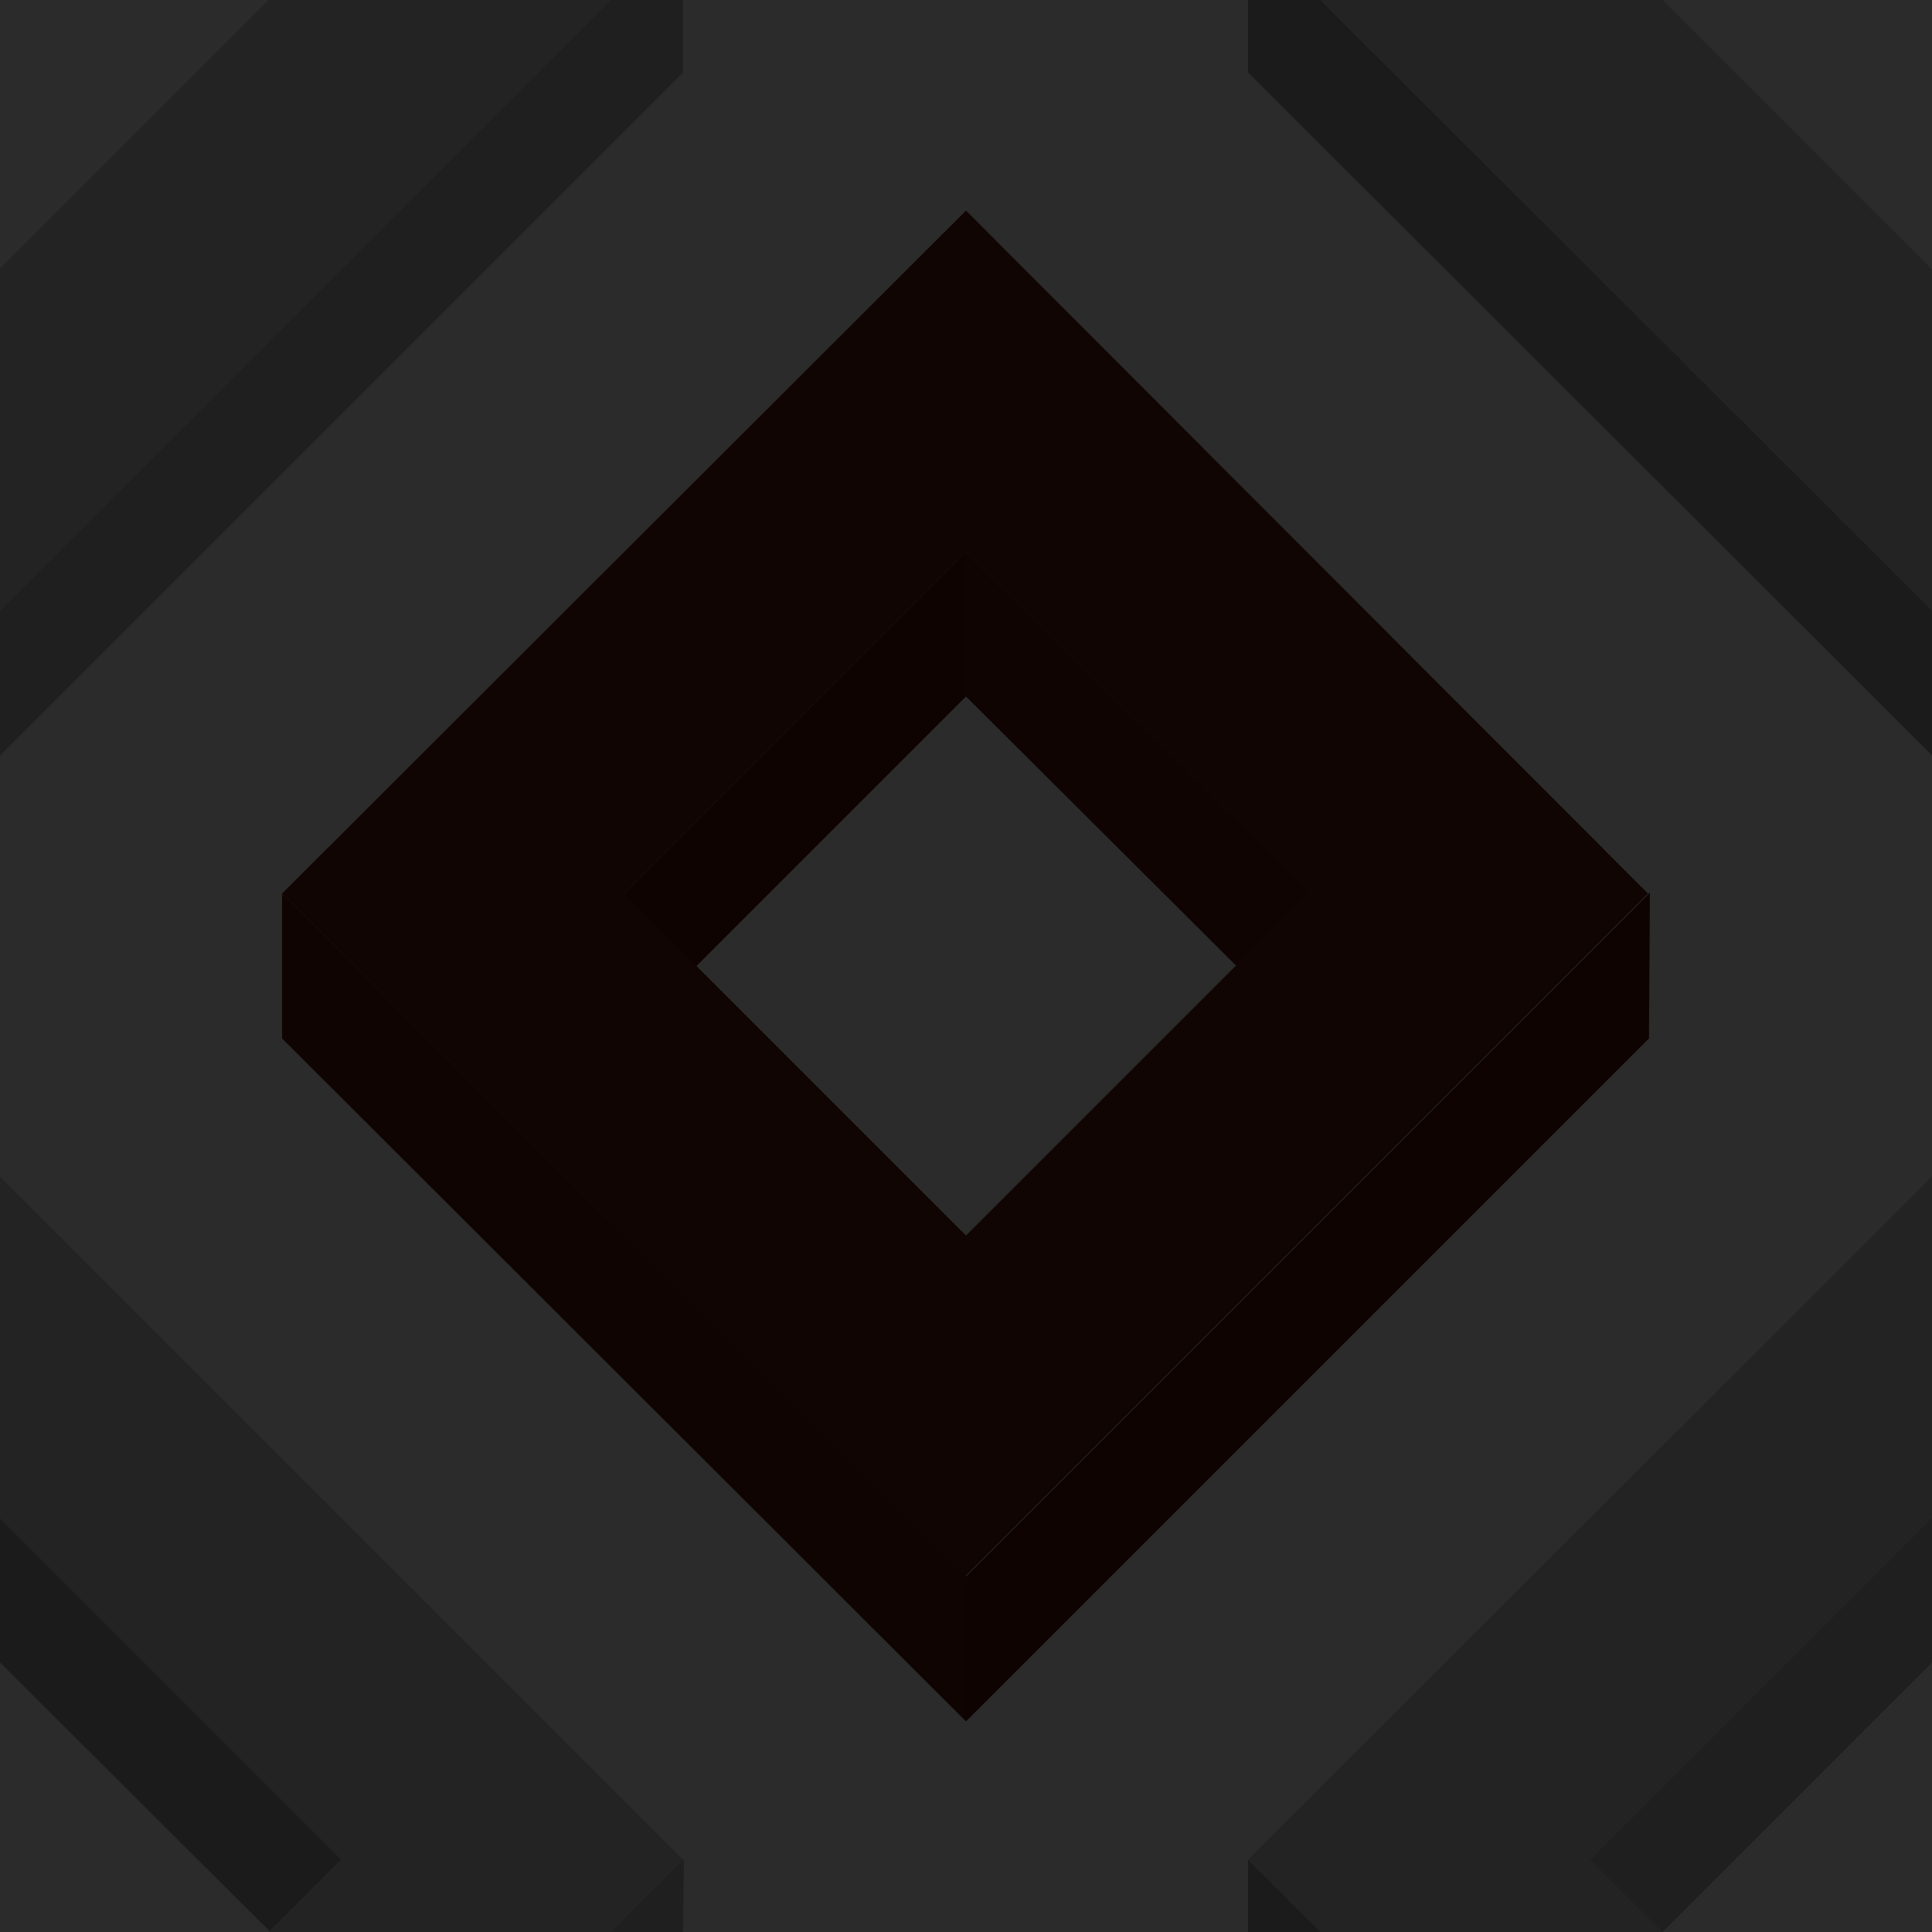
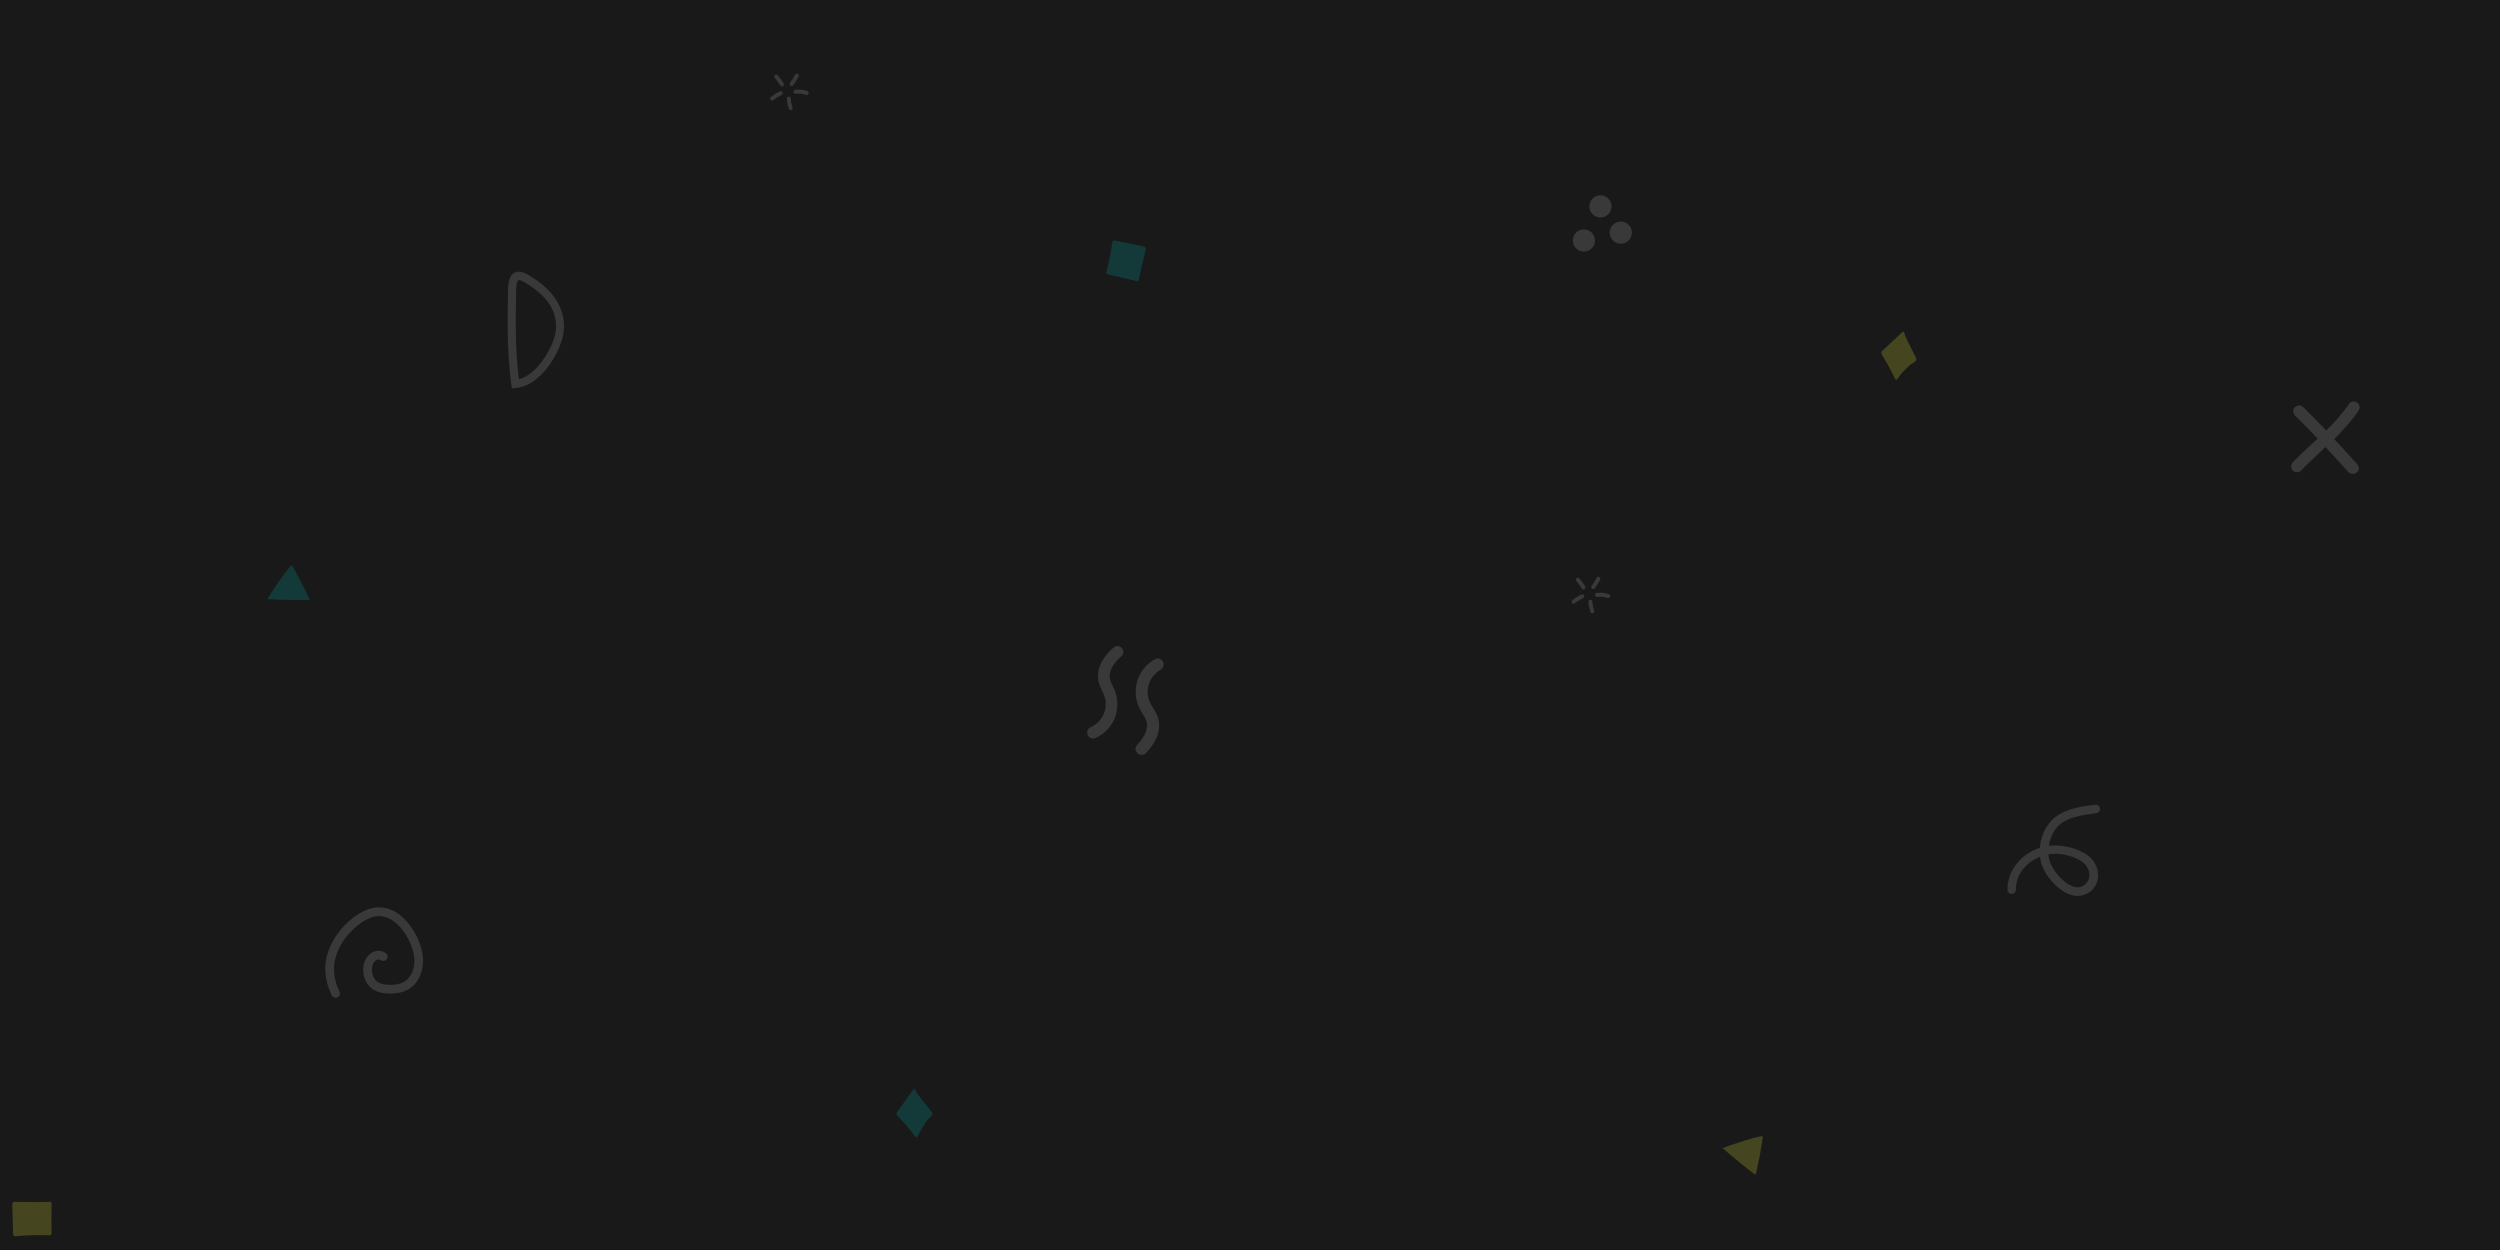
- <svg xmlns="http://www.w3.org/2000/svg" width="200" height="200" viewBox="0 0 200 200">
-   <rect fill="#2B2B2B" width="200" height="200" />
-   <g fill-opacity="1">
-     <polygon fill="#0e0301" points="100 57.1 64 93.1 71.5 100.6 100 72.1" />
-     <polygon fill="#0f0402" points="100 57.1 100 72.1 128.6 100.6 136.1 93.1" />
-     <polygon fill="#0e0301" points="100 163.2 100 178.2 170.7 107.5 170.8 92.4" />
-     <polygon fill="#0f0402" points="100 163.2 29.2 92.5 29.2 107.5 100 178.2" />
-     <path fill="#100503" d="M100 21.8L29.2 92.5l70.7 70.7l70.7-70.7L100 21.8z M100 127.9L64.6 92.5L100 57.1l35.4 35.4L100 127.9z" />
-     <polygon fill="#1b1b1b" points="0 157.1 0 172.1 28.6 200.6 36.1 193.1" />
-     <polygon fill="#1f1f1f" points="70.7 200 70.8 192.4 63.2 200" />
-     <polygon fill="#232323" points="27.8 200 63.2 200 70.7 192.5 0 121.8 0 157.2 35.3 192.5" />
-     <polygon fill="#1f1f1f" points="200 157.1 164 193.1 171.5 200.6 200 172.1" />
-     <polygon fill="#1b1b1b" points="136.7 200 129.2 192.5 129.2 200" />
-     <polygon fill="#232323" points="172.1 200 164.6 192.5 200 157.1 200 157.2 200 121.8 200 121.8 129.2 192.5 136.7 200" />
-     <polygon fill="#1b1b1b" points="129.2 0 129.2 7.5 200 78.2 200 63.2 136.7 0" />
-     <polygon fill="#232323" points="200 27.8 200 27.9 172.1 0 136.7 0 200 63.2 200 63.2" />
-     <polygon fill="#1f1f1f" points="63.2 0 0 63.2 0 78.2 70.7 7.5 70.7 0" />
-     <polygon fill="#232323" points="0 63.2 63.2 0 27.8 0 0 27.8" />
+ <svg xmlns="http://www.w3.org/2000/svg" width="1249" height="624.5" viewBox="0 0 1600 800">
+   <rect fill="#191919" width="1600" height="800" />
+   <path fill="#454520" d="M1102.5 734.8c2.5-1.2 24.8-8.6 25.6-7.5.5.7-3.9 23.8-4.6 24.5C1123.3 752.1 1107.5 739.5 1102.5 734.8zM1226.3 229.1c0-.1-4.9-9.4-7-14.2-.1-.3-.3-1.1-.4-1.6-.1-.4-.3-.7-.6-.9-.3-.2-.6-.1-.8.1l-13.1 12.3c0 0 0 0 0 0-.2.2-.3.5-.4.8 0 .3 0 .7.2 1 .1.1 1.4 2.5 2.1 3.6 2.4 3.7 6.5 12.1 6.5 12.2.2.3.4.5.7.6.3 0 .5-.1.7-.3 0 0 1.8-2.5 2.7-3.6 1.5-1.6 3-3.2 4.6-4.7 1.2-1.2 1.6-1.4 2.1-1.6.5-.3 1.1-.5 2.5-1.9C1226.5 230.4 1226.6 229.6 1226.3 229.1zM33 770.3C33 770.3 33 770.3 33 770.3c0-.7-.5-1.2-1.2-1.2-.1 0-.3 0-.4.1-1.6.2-14.3.1-22.2 0-.3 0-.6.1-.9.4-.2.2-.4.5-.4.9 0 .2 0 4.9.1 5.9l.4 13.6c0 .3.2.6.4.9.2.2.5.3.8.3 0 0 .1 0 .1 0 7.3-.7 14.7-.9 22-.6.3 0 .7-.1.9-.3.2-.2.4-.6.4-.9C32.9 783.3 32.9 776.2 33 770.3z" />
+   <path fill="#133939" d="M171.1 383.4c1.3-2.5 14.3-22 15.6-21.6.8.3 11.5 21.2 11.5 22.1C198.1 384.2 177.9 384 171.1 383.4zM596.4 711.8c-.1-.1-6.7-8.2-9.7-12.5-.2-.3-.5-1-.7-1.5-.2-.4-.4-.7-.7-.8-.3-.1-.6 0-.8.3L574 712c0 0 0 0 0 0-.2.2-.2.5-.2.9 0 .3.2.7.4.9.1.1 1.8 2.2 2.8 3.1 3.1 3.1 8.8 10.5 8.9 10.6.2.3.5.4.8.4.3 0 .5-.2.6-.5 0 0 1.2-2.8 2-4.1 1.1-1.9 2.3-3.7 3.5-5.5.9-1.4 1.3-1.7 1.7-2 .5-.4 1-.7 2.1-2.4C596.9 713.1 596.8 712.3 596.4 711.8zM727.5 179.9C727.5 179.9 727.5 179.9 727.5 179.9c.6.2 1.3-.2 1.4-.8 0-.1 0-.2 0-.4.2-1.4 2.8-12.6 4.5-19.5.1-.3 0-.6-.2-.8-.2-.3-.5-.4-.8-.5-.2 0-4.7-1.1-5.7-1.3l-13.4-2.7c-.3-.1-.7 0-.9.2-.2.2-.4.4-.5.6 0 0 0 .1 0 .1-.8 6.5-2.2 13.1-3.9 19.4-.1.3 0 .6.2.9.2.3.5.4.8.5C714.8 176.9 721.7 178.5 727.5 179.9zM728.5 178.1c-.1-.1-.2-.2-.4-.2C728.3 177.9 728.4 178 728.5 178.1z" />
+   <g fill-opacity="0.14" fill="#FFF">
+     <path d="M699.6 472.7c-1.5 0-2.8-.8-3.5-2.3-.8-1.9 0-4.2 1.9-5 3.7-1.6 6.8-4.7 8.4-8.5 1.6-3.8 1.7-8.1.2-11.9-.3-.9-.8-1.8-1.2-2.8-.8-1.7-1.8-3.7-2.3-5.9-.9-4.1-.2-8.6 2-12.8 1.7-3.1 4.1-6.1 7.6-9.1 1.6-1.4 4-1.2 5.3.4 1.4 1.6 1.2 4-.4 5.3-2.8 2.5-4.7 4.7-5.9 7-1.4 2.6-1.9 5.3-1.3 7.6.3 1.4 1 2.8 1.7 4.3.5 1.1 1 2.2 1.5 3.3 2.1 5.6 2 12-.3 17.6-2.3 5.5-6.8 10.1-12.3 12.5C700.6 472.6 700.1 472.7 699.6 472.7zM740.4 421.4c1.5-.2 3 .5 3.8 1.9 1.1 1.8.4 4.2-1.4 5.3-3.7 2.1-6.4 5.6-7.6 9.5-1.2 4-.8 8.4 1.1 12.1.4.9 1 1.7 1.6 2.7 1 1.7 2.2 3.5 3 5.7 1.4 4 1.2 8.7-.6 13.2-1.4 3.4-3.5 6.6-6.8 10.1-1.5 1.6-3.9 1.7-5.5.2-1.6-1.4-1.7-3.9-.2-5.4 2.6-2.8 4.3-5.3 5.3-7.7 1.1-2.8 1.3-5.6.5-7.9-.5-1.3-1.3-2.7-2.2-4.1-.6-1-1.3-2.1-1.9-3.2-2.8-5.4-3.4-11.9-1.7-17.8 1.8-5.9 5.8-11 11.2-14C739.4 421.6 739.9 421.4 740.4 421.4zM261.3 590.9c5.7 6.8 9 15.7 9.4 22.4.5 7.3-2.4 16.4-10.2 20.4-3 1.5-6.7 2.2-11.2 2.2-7.9-.1-12.9-2.9-15.4-8.4-2.1-4.7-2.3-11.4 1.8-15.9 3.2-3.5 7.8-4.1 11.2-1.6 1.2.9 1.5 2.7.6 3.9-.9 1.2-2.7 1.5-3.9.6-1.8-1.3-3.6.6-3.8.8-2.4 2.6-2.1 7-.8 9.9 1.5 3.4 4.7 5 10.4 5.1 3.6 0 6.4-.5 8.6-1.6 4.7-2.4 7.7-8.6 7.2-15-.5-7.3-5.3-18.2-13-23.9-4.2-3.1-8.5-4.1-12.9-3.1-3.1.7-6.2 2.4-9.7 5-6.6 5.1-11.7 11.8-14.2 19-2.7 7.7-2.1 15.8 1.9 23.9.7 1.4.1 3.1-1.3 3.7-1.4.7-3.1.1-3.7-1.3-4.6-9.4-5.4-19.2-2.2-28.2 2.9-8.2 8.6-15.9 16.1-21.6 4.1-3.1 8-5.1 11.8-6 6-1.4 12 0 17.5 4C257.6 586.9 259.6 588.8 261.3 590.9z" />
+     <circle cx="1013.7" cy="153.9" r="7.1" />
+     <circle cx="1024.3" cy="132.1" r="7.1" />
+     <circle cx="1037.3" cy="148.9" r="7.1" />
+     <path d="M1508.7 297.2c-4.8-5.4-9.7-10.8-14.8-16.2 5.6-5.6 11.1-11.5 15.6-18.2 1.2-1.7.7-4.1-1-5.2-1.7-1.2-4.1-.7-5.2 1-4.2 6.2-9.1 11.6-14.5 16.9-4.8-5-9.7-10-14.7-14.9-1.5-1.5-3.9-1.5-5.3 0-1.5 1.5-1.5 3.9 0 5.3 4.9 4.8 9.7 9.8 14.5 14.8-1.1 1.1-2.3 2.2-3.5 3.2-4.1 3.8-8.4 7.8-12.4 12-1.4 1.5-1.4 3.8 0 5.3 0 0 0 0 0 0 1.5 1.4 3.9 1.4 5.3-.1 3.9-4 8.1-7.9 12.1-11.7 1.2-1.1 2.3-2.2 3.5-3.3 4.9 5.3 9.8 10.6 14.6 15.9.1.1.1.1.2.2 1.4 1.4 3.7 1.5 5.2.2C1510 301.2 1510.1 298.8 1508.7 297.2zM327.6 248.6l-.4-2.6c-1.5-11.1-2.2-23.2-2.3-37 0-5.5 0-11.5.2-18.5 0-.7 0-1.5 0-2.3 0-5 0-11.2 3.9-13.5 2.2-1.3 5.1-1 8.5.9 5.7 3.1 13.2 8.7 17.5 14.9 5.5 7.8 7.3 16.9 5 25.7-3.2 12.3-15 31-30 32.1L327.6 248.6zM332.1 179.2c-.2 0-.3 0-.4.1-.1.1-.7.5-1.1 2.7-.3 1.9-.3 4.2-.3 6.3 0 .8 0 1.7 0 2.4-.2 6.9-.2 12.8-.2 18.3.1 12.5.7 23.5 2 33.7 11-2.7 20.4-18.1 23-27.8 1.9-7.2.4-14.8-4.2-21.3l0 0C347 188.1 340 183 335 180.3 333.6 179.5 332.6 179.2 332.1 179.2zM516.3 60.8c-.1 0-.2 0-.4-.1-2.4-.7-4-.9-6.7-.7-.7 0-1.3-.5-1.4-1.2 0-.7.5-1.3 1.2-1.4 3.1-.2 4.9 0 7.6.8.7.2 1.1.9.9 1.6C517.3 60.4 516.8 60.8 516.3 60.8zM506.1 70.5c-.5 0-1-.3-1.2-.8-.8-2.1-1.2-4.3-1.3-6.6 0-.7.5-1.3 1.2-1.3.7 0 1.3.5 1.3 1.2.1 2 .5 3.9 1.1 5.8.2.7-.1 1.4-.8 1.6C506.4 70.5 506.2 70.5 506.1 70.5zM494.1 64.4c-.4 0-.8-.2-1-.5-.4-.6-.3-1.4.2-1.8 1.8-1.4 3.7-2.6 5.8-3.6.6-.3 1.4 0 1.7.6.3.6 0 1.4-.6 1.7-1.9.9-3.7 2-5.3 3.3C494.7 64.3 494.4 64.4 494.1 64.4zM500.5 55.3c-.5 0-.9-.3-1.2-.7-.5-1-1.2-1.9-2.4-3.4-.3-.4-.7-.9-1.1-1.4-.4-.6-.3-1.4.2-1.8.6-.4 1.4-.3 1.8.2.4.5.8 1 1.1 1.4 1.3 1.6 2.1 2.6 2.7 3.9.3.6 0 1.4-.6 1.7C500.9 55.3 500.7 55.3 500.5 55.3zM506.7 55c-.3 0-.5-.1-.8-.2-.6-.4-.7-1.2-.3-1.8 1.2-1.7 2.3-3.4 3.3-5.2.3-.6 1.1-.9 1.7-.5.6.3.9 1.1.5 1.7-1 1.9-2.2 3.8-3.5 5.6C507.4 54.8 507.1 55 506.7 55zM1029.3 382.8c-.1 0-.2 0-.4-.1-2.4-.7-4-.9-6.7-.7-.7 0-1.3-.5-1.4-1.2 0-.7.5-1.3 1.2-1.4 3.1-.2 4.9 0 7.6.8.7.2 1.1.9.9 1.6C1030.3 382.4 1029.8 382.8 1029.3 382.8zM1019.1 392.5c-.5 0-1-.3-1.2-.8-.8-2.1-1.2-4.3-1.3-6.6 0-.7.5-1.3 1.2-1.3.7 0 1.3.5 1.3 1.2.1 2 .5 3.9 1.1 5.8.2.7-.1 1.4-.8 1.6C1019.4 392.5 1019.2 392.5 1019.1 392.5zM1007.1 386.4c-.4 0-.8-.2-1-.5-.4-.6-.3-1.4.2-1.8 1.8-1.4 3.7-2.6 5.8-3.6.6-.3 1.4 0 1.7.6.3.6 0 1.4-.6 1.7-1.9.9-3.7 2-5.3 3.3C1007.7 386.3 1007.4 386.4 1007.1 386.4zM1013.5 377.3c-.5 0-.9-.3-1.2-.7-.5-1-1.2-1.9-2.4-3.4-.3-.4-.7-.9-1.1-1.4-.4-.6-.3-1.4.2-1.8.6-.4 1.4-.3 1.8.2.4.5.8 1 1.1 1.4 1.3 1.6 2.1 2.6 2.7 3.9.3.6 0 1.4-.6 1.7C1013.9 377.3 1013.7 377.3 1013.5 377.3zM1019.7 377c-.3 0-.5-.1-.8-.2-.6-.4-.7-1.2-.3-1.8 1.2-1.7 2.3-3.4 3.3-5.2.3-.6 1.1-.9 1.7-.5.6.3.9 1.1.5 1.7-1 1.9-2.2 3.8-3.5 5.6C1020.4 376.8 1020.1 377 1019.7 377zM1329.7 573.4c-1.4 0-2.9-.2-4.5-.7-8.4-2.7-16.6-12.7-18.7-20-.4-1.4-.7-2.9-.9-4.4-8.1 3.3-15.5 10.6-15.4 21 0 1.5-1.2 2.7-2.7 2.8 0 0 0 0 0 0-1.5 0-2.7-1.2-2.7-2.7-.1-6.7 2.4-12.9 7-18 3.6-4 8.4-7.1 13.7-8.8.5-6.5 3.1-12.9 7.4-17.4 7-7.4 18.2-8.9 27.3-10.1l.7-.1c1.5-.2 2.9.9 3.1 2.3.2 1.5-.9 2.9-2.3 3.1l-.7.1c-8.6 1.2-18.4 2.5-24 8.4-3 3.2-5 7.7-5.7 12.4 7.9-1 17.7 1.3 24.3 5.7 4.3 2.9 7.1 7.8 7.2 12.7.2 4.3-1.7 8.3-5.2 11.1C1335.2 572.4 1332.6 573.4 1329.7 573.4zM1311 546.7c.1 1.5.4 3 .8 4.4 1.7 5.8 8.7 14.2 15.1 16.3 2.8.9 5.1.5 7.2-1.1 2.7-2.1 3.2-4.8 3.1-6.6-.1-3.2-2-6.4-4.8-8.3C1326.7 547.5 1317.7 545.6 1311 546.7z" />
  </g>
</svg>
